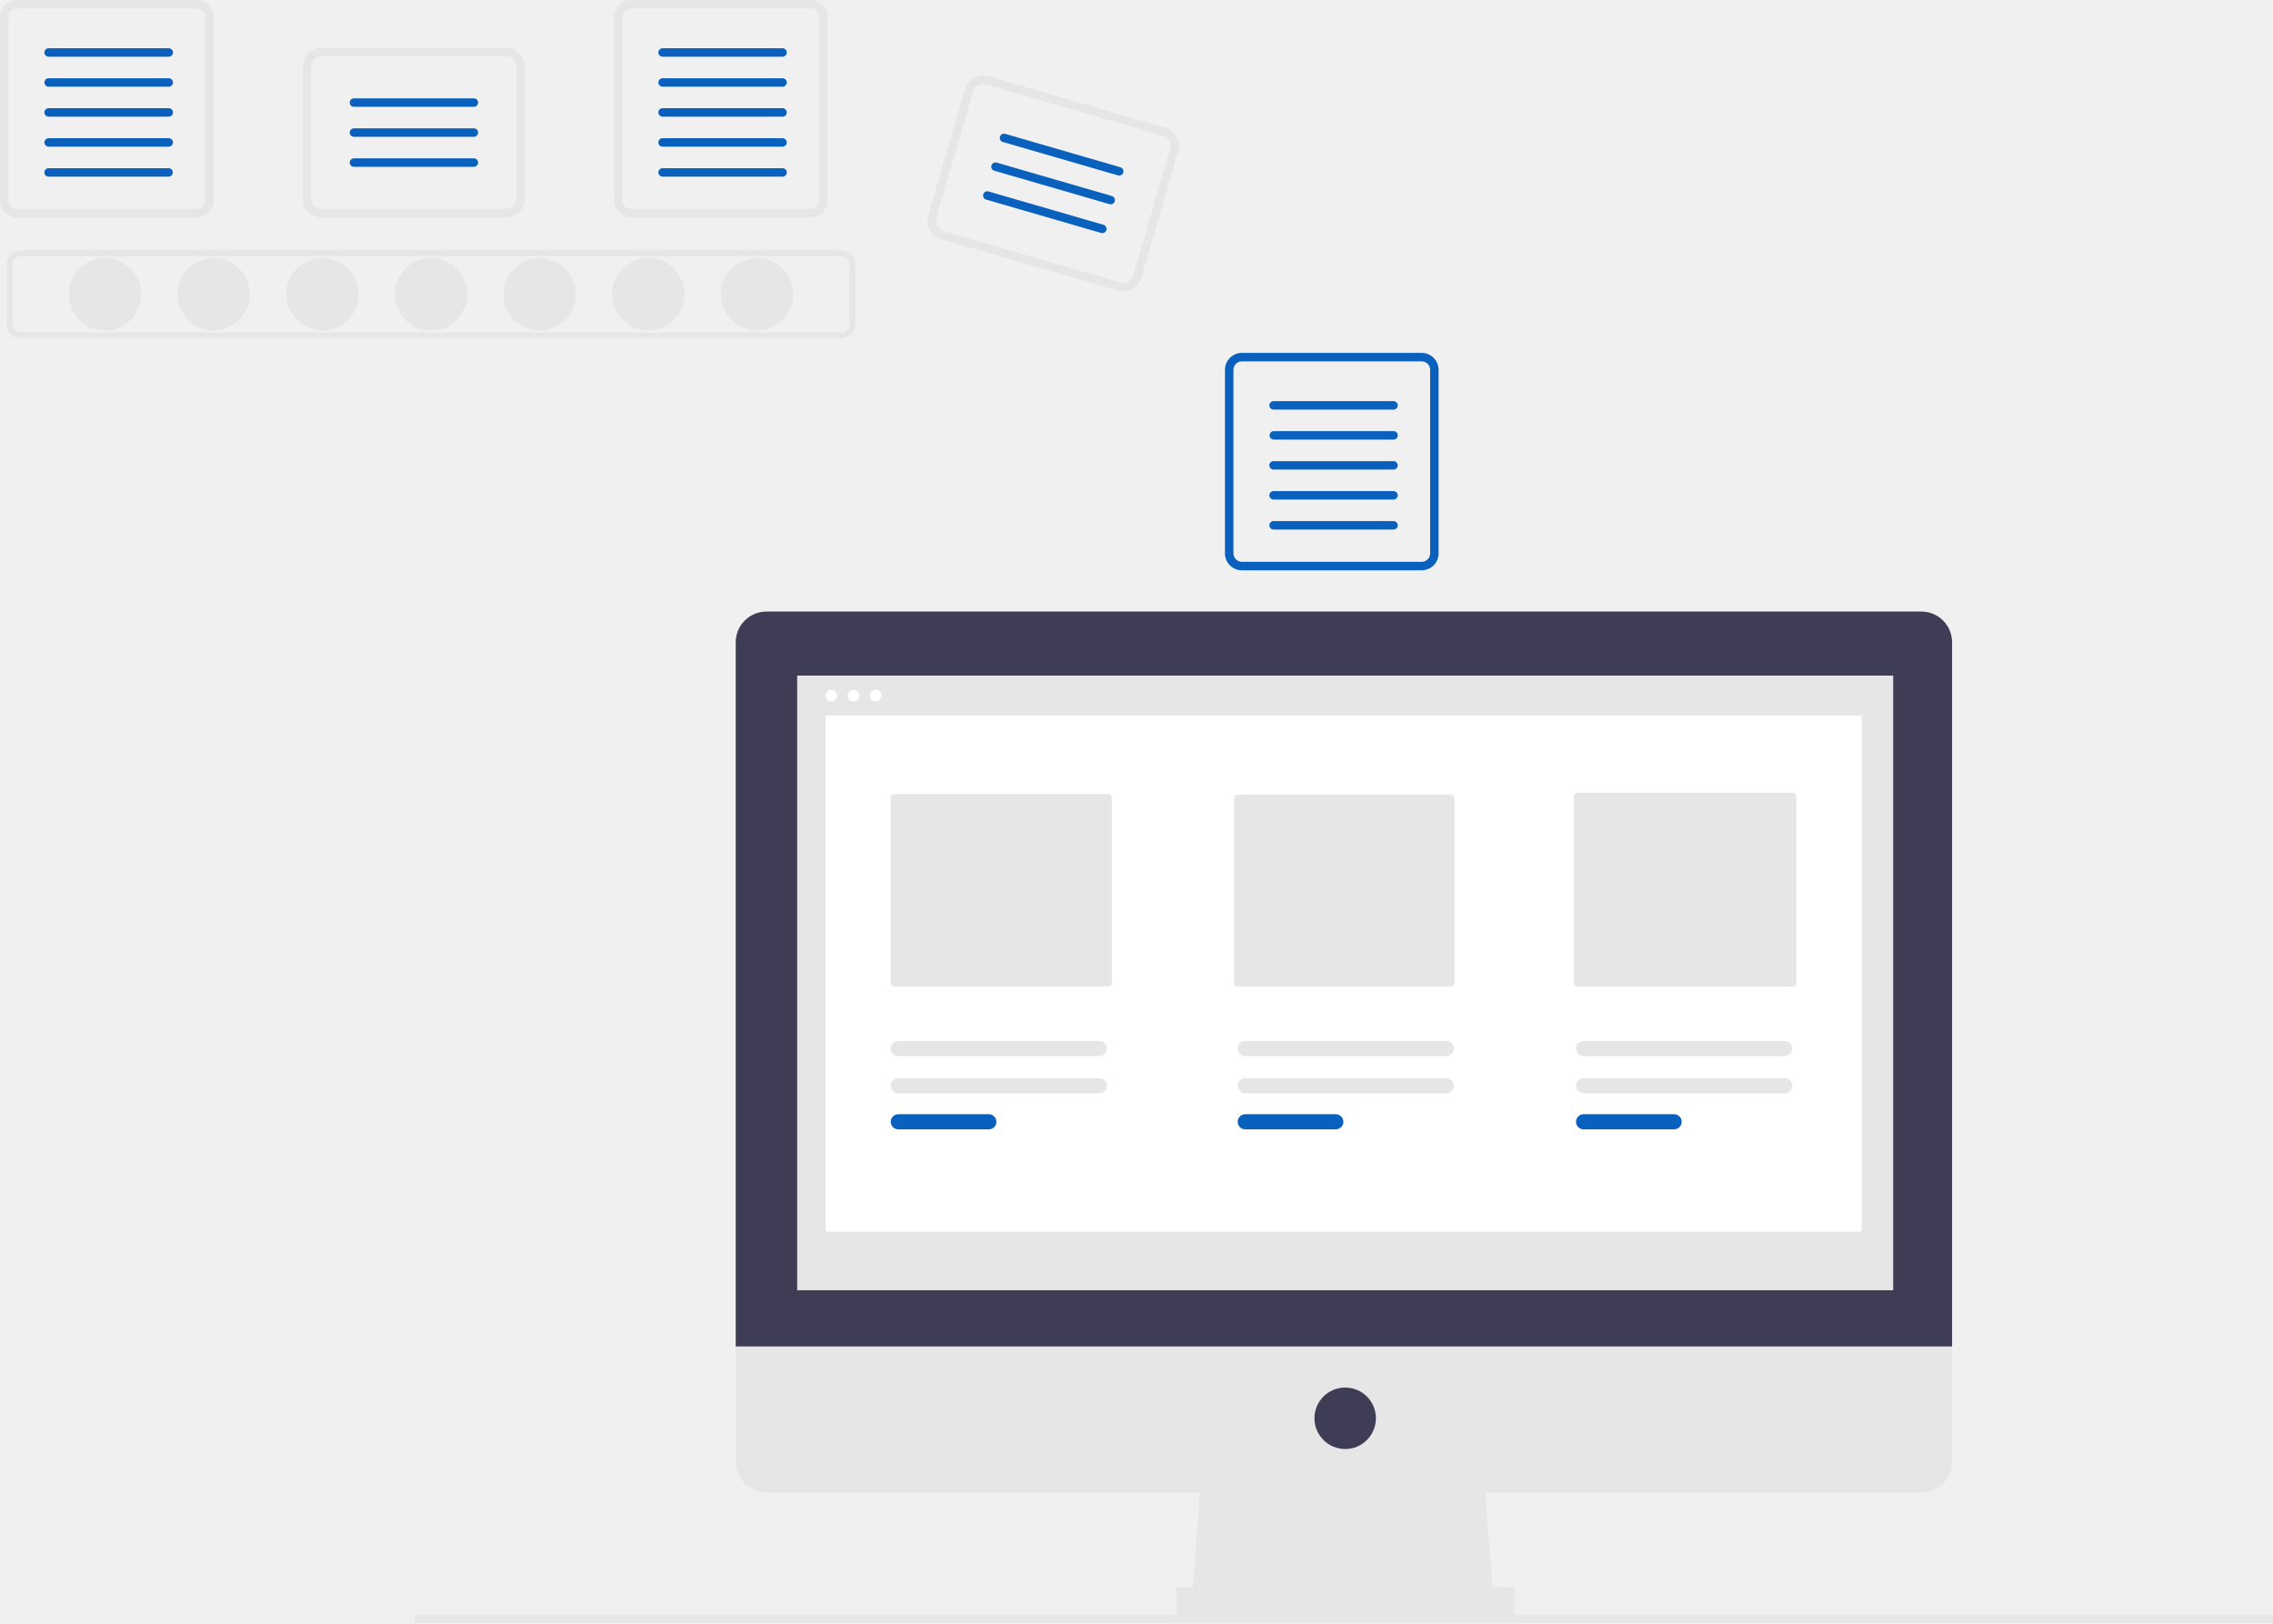
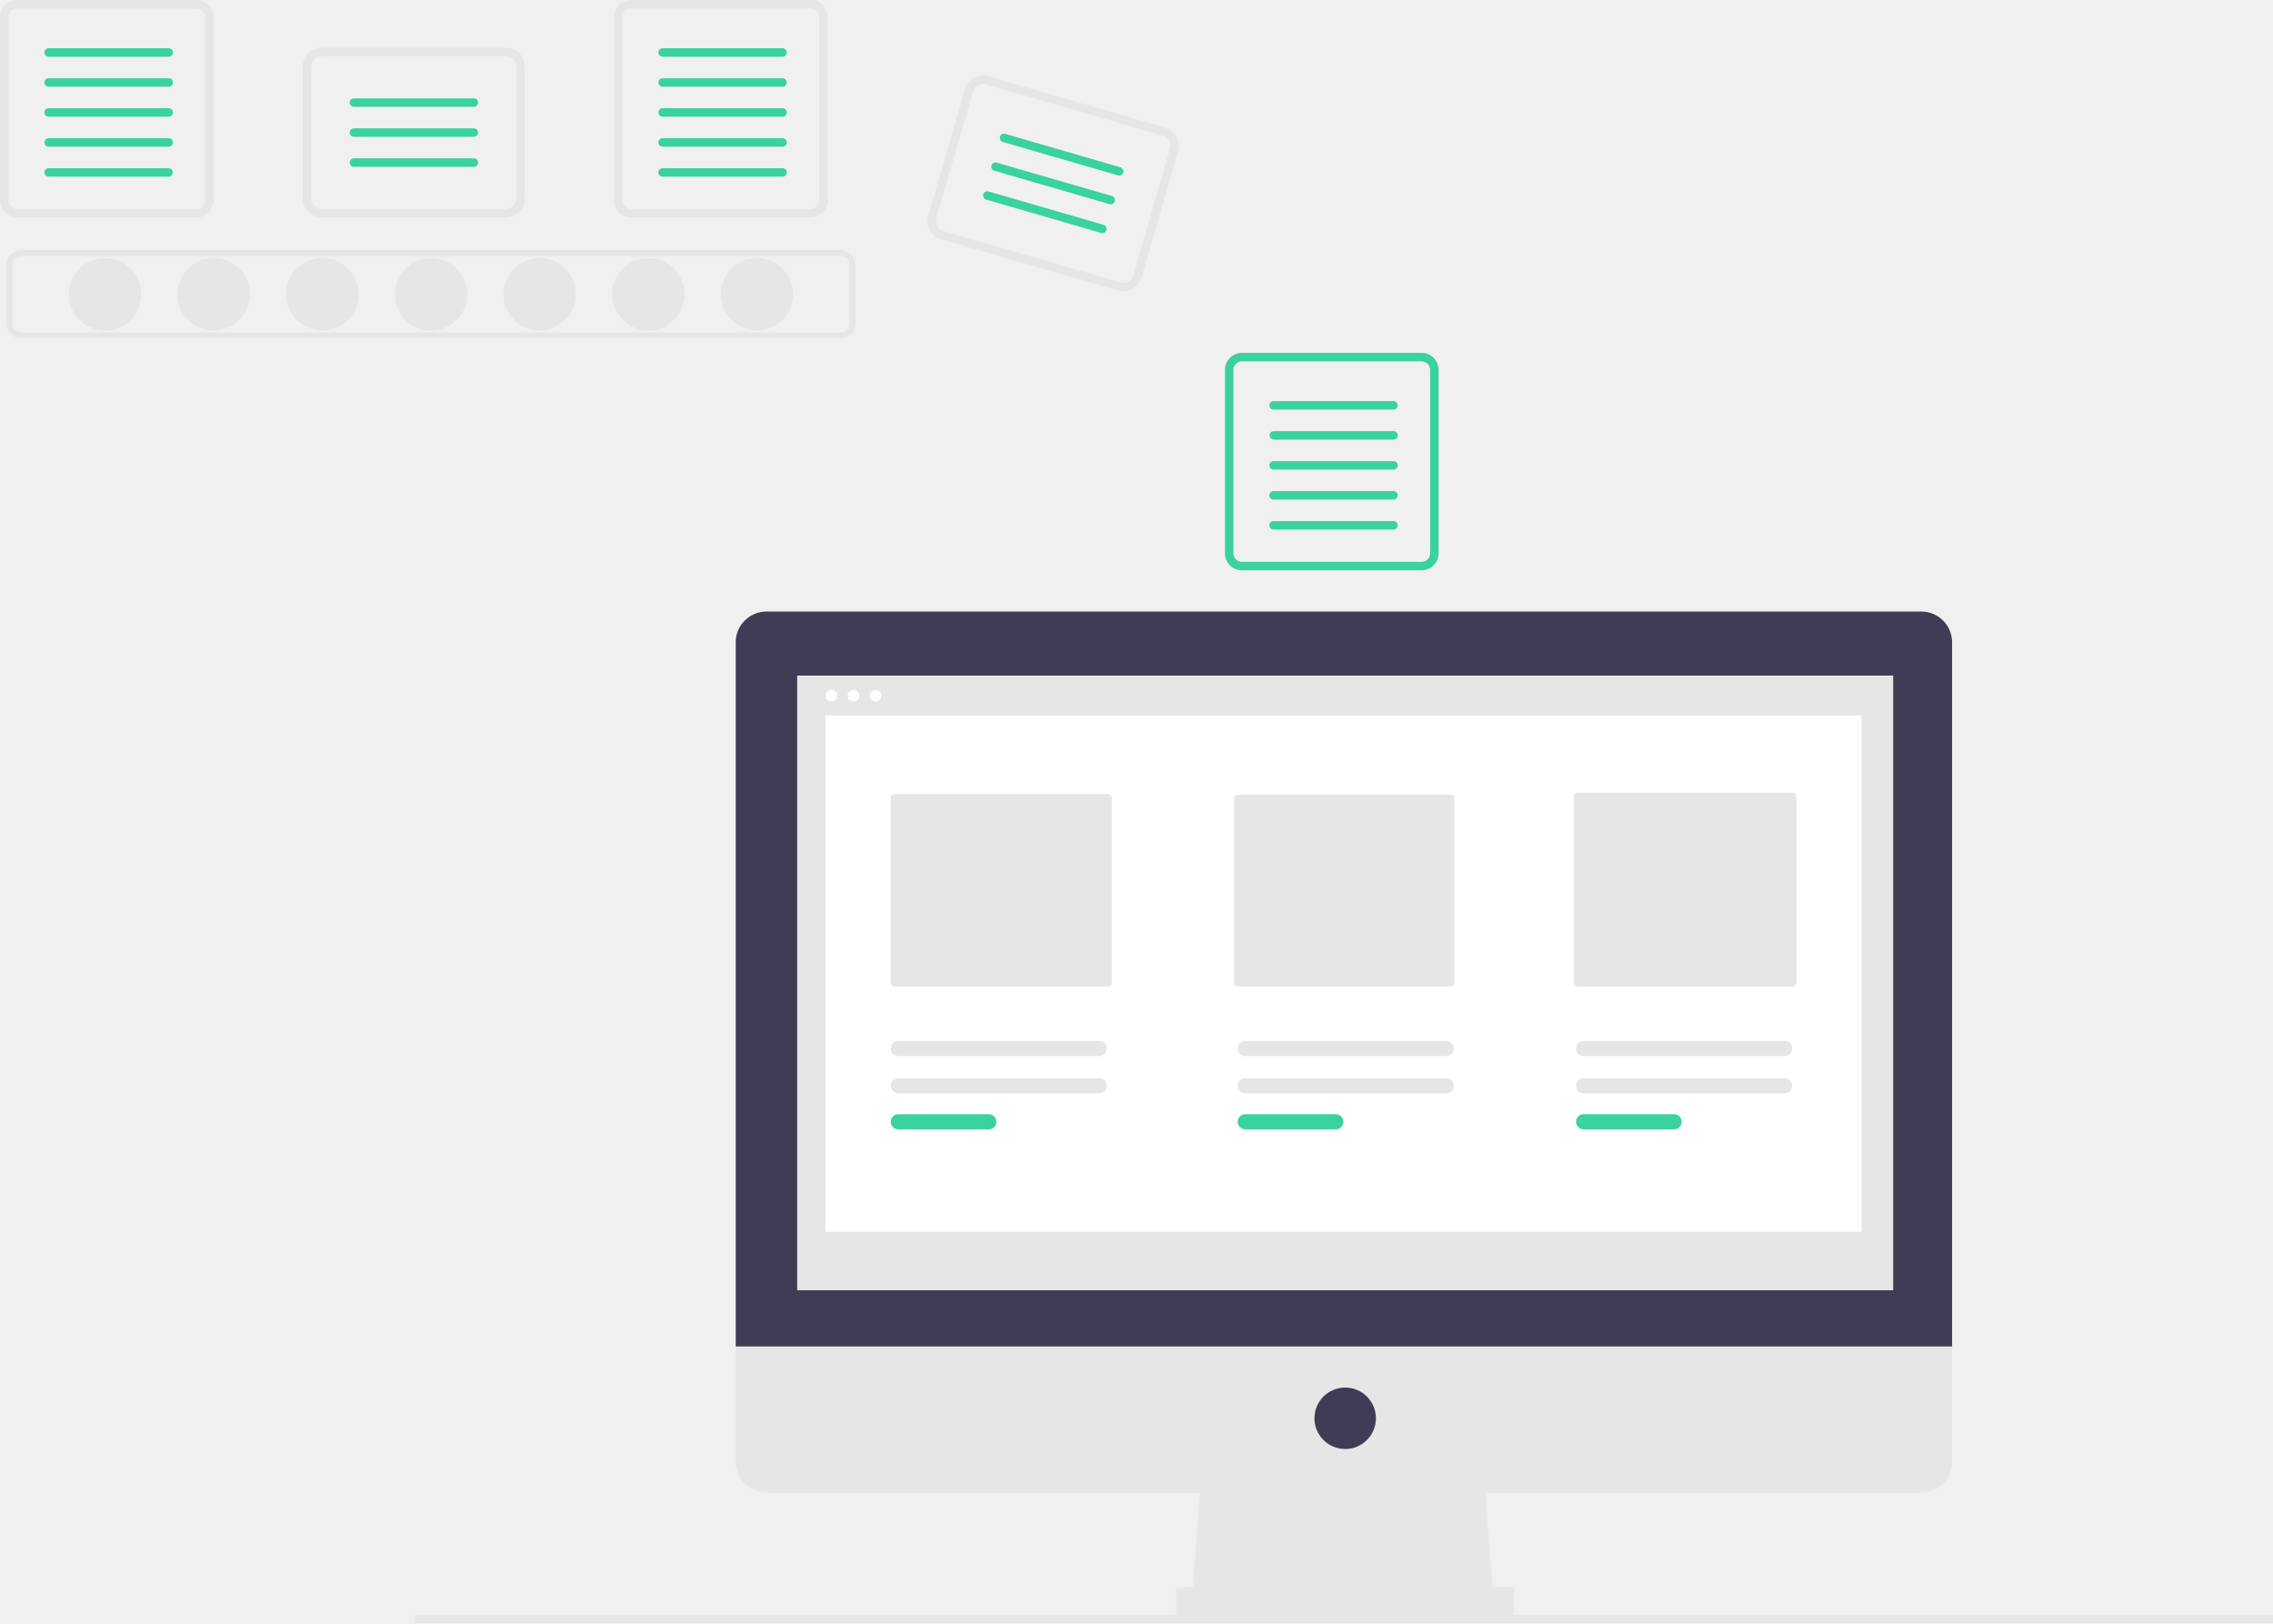
<svg xmlns="http://www.w3.org/2000/svg" id="e4fde902-34f0-42ac-83bb-70aac2088463" data-name="Layer 1" width="855.418" height="610.775" viewBox="0 0 855.418 610.775">
  <circle cx="39.536" cy="110.727" r="13.631" fill="#e6e6e6" />
  <circle cx="80.428" cy="110.727" r="13.631" fill="#e6e6e6" />
  <circle cx="121.319" cy="110.727" r="13.631" fill="#e6e6e6" />
  <circle cx="162.211" cy="110.727" r="13.631" fill="#e6e6e6" />
  <circle cx="203.103" cy="110.727" r="13.631" fill="#e6e6e6" />
  <circle cx="243.994" cy="110.727" r="13.631" fill="#e6e6e6" />
  <circle cx="284.886" cy="110.727" r="13.631" fill="#e6e6e6" />
  <path d="M488.674,271.938H180.329a5.553,5.553,0,0,1-5.547-5.547V244.287a5.553,5.553,0,0,1,5.547-5.547H488.674a5.553,5.553,0,0,1,5.547,5.547V266.391A5.553,5.553,0,0,1,488.674,271.938ZM180.329,240.959a3.332,3.332,0,0,0-3.328,3.328V266.391a3.332,3.332,0,0,0,3.328,3.328H488.674a3.332,3.332,0,0,0,3.328-3.328V244.287a3.332,3.332,0,0,0-3.328-3.328Z" transform="translate(-172.2908 -144.6123)" fill="#e6e6e6" />
  <path d="M246.317,147.799a3.191,3.191,0,0,1,3.187,3.187V220.049a3.191,3.191,0,0,1-3.187,3.187h-67.652a3.191,3.191,0,0,1-3.187-3.187V150.986a3.191,3.191,0,0,1,3.187-3.187h67.652m0-3.187h-67.652a6.374,6.374,0,0,0-6.374,6.374V220.049a6.374,6.374,0,0,0,6.374,6.374h67.652a6.374,6.374,0,0,0,6.374-6.374V150.986a6.374,6.374,0,0,0-6.374-6.374Z" transform="translate(-172.2908 -144.6123)" fill="#e6e6e6" />
-   <path d="M235.765,165.953H190.628a1.594,1.594,0,1,1,0-3.187h45.137a1.594,1.594,0,1,1,0,3.187Z" transform="translate(-172.2908 -144.6123)" fill="#0960bd" />
-   <path d="M235.765,177.238H190.628a1.594,1.594,0,1,1,0-3.187h45.137a1.594,1.594,0,1,1,0,3.187Z" transform="translate(-172.2908 -144.6123)" fill="#0960bd" />
-   <path d="M235.765,188.521H190.628a1.594,1.594,0,1,1,0-3.187h45.137a1.594,1.594,0,1,1,0,3.187Z" transform="translate(-172.2908 -144.6123)" fill="#0960bd" />
-   <path d="M235.765,199.806H190.628a1.594,1.594,0,1,1,0-3.187h45.137a1.594,1.594,0,1,1,0,3.187Z" transform="translate(-172.2908 -144.6123)" fill="#0960bd" />
-   <path d="M235.765,211.091H190.628a1.594,1.594,0,1,1,0-3.187h45.137a1.594,1.594,0,0,1,0,3.187Z" transform="translate(-172.2908 -144.6123)" fill="#0960bd" />
+   <path d="M235.765,165.953H190.628a1.594,1.594,0,1,1,0-3.187h45.137a1.594,1.594,0,1,1,0,3.187Z" transform="translate(-172.2908 -144.6123)" fill="#3ad29f" />
+   <path d="M235.765,177.238H190.628a1.594,1.594,0,1,1,0-3.187h45.137a1.594,1.594,0,1,1,0,3.187Z" transform="translate(-172.2908 -144.6123)" fill="#3ad29f" />
+   <path d="M235.765,188.521H190.628a1.594,1.594,0,1,1,0-3.187h45.137a1.594,1.594,0,1,1,0,3.187Z" transform="translate(-172.2908 -144.6123)" fill="#3ad29f" />
+   <path d="M235.765,199.806H190.628a1.594,1.594,0,1,1,0-3.187h45.137a1.594,1.594,0,1,1,0,3.187Z" transform="translate(-172.2908 -144.6123)" fill="#3ad29f" />
+   <path d="M235.765,211.091H190.628a1.594,1.594,0,1,1,0-3.187h45.137a1.594,1.594,0,0,1,0,3.187Z" transform="translate(-172.2908 -144.6123)" fill="#3ad29f" />
  <path d="M477.378,147.799a3.191,3.191,0,0,1,3.187,3.187V220.049a3.191,3.191,0,0,1-3.187,3.187h-67.652a3.191,3.191,0,0,1-3.187-3.187V150.986a3.191,3.191,0,0,1,3.187-3.187h67.652m0-3.187h-67.652a6.374,6.374,0,0,0-6.374,6.374V220.049a6.374,6.374,0,0,0,6.374,6.374h67.652a6.374,6.374,0,0,0,6.374-6.374V150.986a6.374,6.374,0,0,0-6.374-6.374Z" transform="translate(-172.2908 -144.6123)" fill="#e6e6e6" />
-   <path d="M466.826,165.953H421.689a1.594,1.594,0,1,1,0-3.187h45.137a1.594,1.594,0,0,1,0,3.187Z" transform="translate(-172.2908 -144.6123)" fill="#0960bd" />
-   <path d="M466.826,177.238H421.689a1.594,1.594,0,1,1,0-3.187h45.137a1.594,1.594,0,0,1,0,3.187Z" transform="translate(-172.2908 -144.6123)" fill="#0960bd" />
-   <path d="M466.826,188.521H421.689a1.594,1.594,0,1,1,0-3.187h45.137a1.594,1.594,0,0,1,0,3.187Z" transform="translate(-172.2908 -144.6123)" fill="#0960bd" />
-   <path d="M466.826,199.806H421.689a1.594,1.594,0,1,1,0-3.187h45.137a1.594,1.594,0,0,1,0,3.187Z" transform="translate(-172.2908 -144.6123)" fill="#0960bd" />
-   <path d="M466.826,211.091H421.689a1.594,1.594,0,1,1,0-3.187h45.137a1.594,1.594,0,0,1,0,3.187Z" transform="translate(-172.2908 -144.6123)" fill="#0960bd" />
-   <path d="M707.317,280.591a3.191,3.191,0,0,1,3.187,3.187v69.063a3.191,3.191,0,0,1-3.187,3.187H639.665a3.191,3.191,0,0,1-3.187-3.187V283.778a3.191,3.191,0,0,1,3.187-3.187h67.652m0-3.187H639.665a6.374,6.374,0,0,0-6.374,6.374v69.063a6.374,6.374,0,0,0,6.374,6.374h67.652a6.374,6.374,0,0,0,6.374-6.374V283.778a6.374,6.374,0,0,0-6.374-6.374Z" transform="translate(-172.2908 -144.6123)" fill="#0960bd" />
-   <path d="M696.765,298.744H651.628a1.594,1.594,0,1,1,0-3.187h45.137a1.594,1.594,0,0,1,0,3.187Z" transform="translate(-172.2908 -144.6123)" fill="#0960bd" />
-   <path d="M696.765,310.029H651.628a1.594,1.594,0,0,1,0-3.187h45.137a1.594,1.594,0,0,1,0,3.187Z" transform="translate(-172.2908 -144.6123)" fill="#0960bd" />
-   <path d="M696.765,321.313H651.628a1.594,1.594,0,1,1,0-3.187h45.137a1.594,1.594,0,0,1,0,3.187Z" transform="translate(-172.2908 -144.6123)" fill="#0960bd" />
-   <path d="M696.765,332.597H651.628a1.594,1.594,0,1,1,0-3.187h45.137a1.594,1.594,0,0,1,0,3.187Z" transform="translate(-172.2908 -144.6123)" fill="#0960bd" />
-   <path d="M696.765,343.882H651.628a1.594,1.594,0,1,1,0-3.187h45.137a1.594,1.594,0,0,1,0,3.187Z" transform="translate(-172.2908 -144.6123)" fill="#0960bd" />
+   <path d="M466.826,165.953H421.689a1.594,1.594,0,1,1,0-3.187h45.137a1.594,1.594,0,0,1,0,3.187Z" transform="translate(-172.2908 -144.6123)" fill="#3ad29f" />
+   <path d="M466.826,177.238H421.689a1.594,1.594,0,1,1,0-3.187h45.137a1.594,1.594,0,0,1,0,3.187Z" transform="translate(-172.2908 -144.6123)" fill="#3ad29f" />
+   <path d="M466.826,188.521H421.689a1.594,1.594,0,1,1,0-3.187h45.137a1.594,1.594,0,0,1,0,3.187Z" transform="translate(-172.2908 -144.6123)" fill="#3ad29f" />
+   <path d="M466.826,199.806H421.689a1.594,1.594,0,1,1,0-3.187h45.137a1.594,1.594,0,0,1,0,3.187Z" transform="translate(-172.2908 -144.6123)" fill="#3ad29f" />
+   <path d="M466.826,211.091H421.689a1.594,1.594,0,1,1,0-3.187h45.137a1.594,1.594,0,0,1,0,3.187Z" transform="translate(-172.2908 -144.6123)" fill="#3ad29f" />
+   <path d="M707.317,280.591a3.191,3.191,0,0,1,3.187,3.187v69.063a3.191,3.191,0,0,1-3.187,3.187H639.665a3.191,3.191,0,0,1-3.187-3.187V283.778a3.191,3.191,0,0,1,3.187-3.187h67.652m0-3.187H639.665a6.374,6.374,0,0,0-6.374,6.374v69.063a6.374,6.374,0,0,0,6.374,6.374h67.652a6.374,6.374,0,0,0,6.374-6.374V283.778a6.374,6.374,0,0,0-6.374-6.374Z" transform="translate(-172.2908 -144.6123)" fill="#3ad29f" />
+   <path d="M696.765,298.744H651.628a1.594,1.594,0,1,1,0-3.187h45.137a1.594,1.594,0,0,1,0,3.187Z" transform="translate(-172.2908 -144.6123)" fill="#3ad29f" />
+   <path d="M696.765,310.029H651.628a1.594,1.594,0,0,1,0-3.187h45.137a1.594,1.594,0,0,1,0,3.187Z" transform="translate(-172.2908 -144.6123)" fill="#3ad29f" />
+   <path d="M696.765,321.313H651.628a1.594,1.594,0,1,1,0-3.187h45.137a1.594,1.594,0,0,1,0,3.187Z" transform="translate(-172.2908 -144.6123)" fill="#3ad29f" />
+   <path d="M696.765,332.597H651.628a1.594,1.594,0,1,1,0-3.187h45.137a1.594,1.594,0,0,1,0,3.187Z" transform="translate(-172.2908 -144.6123)" fill="#3ad29f" />
+   <path d="M696.765,343.882H651.628a1.594,1.594,0,1,1,0-3.187h45.137a1.594,1.594,0,0,1,0,3.187Z" transform="translate(-172.2908 -144.6123)" fill="#3ad29f" />
  <path d="M362.733,226.423H293.309a7.09,7.09,0,0,1-7.081-7.081V169.665a7.09,7.09,0,0,1,7.081-7.082h69.423a7.09,7.09,0,0,1,7.082,7.082V219.342A7.09,7.09,0,0,1,362.733,226.423ZM293.309,165.77a3.899,3.899,0,0,0-3.894,3.895V219.342a3.899,3.899,0,0,0,3.894,3.894h69.423a3.899,3.899,0,0,0,3.895-3.894V169.665a3.9,3.9,0,0,0-3.895-3.895Z" transform="translate(-172.2908 -144.6123)" fill="#e6e6e6" />
-   <path d="M350.59,184.812H305.453a1.594,1.594,0,0,1,0-3.187H350.59a1.594,1.594,0,1,1,0,3.187Z" transform="translate(-172.2908 -144.6123)" fill="#0960bd" />
-   <path d="M350.59,196.097H305.453a1.594,1.594,0,0,1,0-3.187H350.59a1.594,1.594,0,1,1,0,3.187Z" transform="translate(-172.2908 -144.6123)" fill="#0960bd" />
-   <path d="M350.59,207.381H305.453a1.594,1.594,0,0,1,0-3.187H350.59a1.594,1.594,0,1,1,0,3.187Z" transform="translate(-172.2908 -144.6123)" fill="#0960bd" />
+   <path d="M350.59,184.812H305.453a1.594,1.594,0,0,1,0-3.187H350.59a1.594,1.594,0,1,1,0,3.187Z" transform="translate(-172.2908 -144.6123)" fill="#3ad29f" />
+   <path d="M350.59,196.097H305.453a1.594,1.594,0,0,1,0-3.187H350.59a1.594,1.594,0,1,1,0,3.187Z" transform="translate(-172.2908 -144.6123)" fill="#3ad29f" />
+   <path d="M350.59,207.381H305.453a1.594,1.594,0,0,1,0-3.187H350.59a1.594,1.594,0,1,1,0,3.187Z" transform="translate(-172.2908 -144.6123)" fill="#3ad29f" />
  <path d="M593.091,253.95,526.415,234.614a7.09,7.09,0,0,1-4.829-8.774l13.836-47.711a7.09,7.09,0,0,1,8.774-4.83l66.676,19.336a7.09,7.09,0,0,1,4.829,8.774l-13.836,47.711A7.09,7.09,0,0,1,593.091,253.95Zm-49.783-77.589a3.899,3.899,0,0,0-4.825,2.656L524.647,226.728a3.899,3.899,0,0,0,2.656,4.825l66.676,19.336a3.899,3.899,0,0,0,4.826-2.655l13.836-47.711a3.9,3.9,0,0,0-2.656-4.826Z" transform="translate(-172.2908 -144.6123)" fill="#e6e6e6" />
-   <path d="M593.018,210.604l-43.351-12.572a1.594,1.594,0,0,1,.888-3.061L593.906,207.543a1.594,1.594,0,1,1-.888,3.061Z" transform="translate(-172.2908 -144.6123)" fill="#0960bd" />
-   <path d="M589.875,221.442,546.524,208.87a1.594,1.594,0,1,1,.888-3.061L590.763,218.381a1.594,1.594,0,0,1-.888,3.061Z" transform="translate(-172.2908 -144.6123)" fill="#0960bd" />
-   <path d="M586.732,232.28l-43.351-12.572a1.594,1.594,0,0,1,.888-3.061l43.351,12.572a1.594,1.594,0,0,1-.888,3.061Z" transform="translate(-172.2908 -144.6123)" fill="#0960bd" />
+   <path d="M593.018,210.604l-43.351-12.572a1.594,1.594,0,0,1,.888-3.061L593.906,207.543a1.594,1.594,0,1,1-.888,3.061Z" transform="translate(-172.2908 -144.6123)" fill="#3ad29f" />
+   <path d="M589.875,221.442,546.524,208.87a1.594,1.594,0,1,1,.888-3.061L590.763,218.381a1.594,1.594,0,0,1-.888,3.061Z" transform="translate(-172.2908 -144.6123)" fill="#3ad29f" />
+   <path d="M586.732,232.28l-43.351-12.572a1.594,1.594,0,0,1,.888-3.061l43.351,12.572a1.594,1.594,0,0,1-.888,3.061Z" transform="translate(-172.2908 -144.6123)" fill="#3ad29f" />
  <rect x="156.106" y="607.775" width="699.312" height="3" fill="#e6e6e6" />
  <polygon points="562.14 603.085 448.421 603.085 452.276 552.973 558.285 552.973 562.14 603.085" fill="#e6e6e6" />
  <rect x="442.639" y="597.303" width="127.21" height="11.565" fill="#e6e6e6" />
  <path d="M895.371,374.74H460.735a11.565,11.565,0,0,0-11.565,11.565h0V651.327H906.935V386.305a11.565,11.565,0,0,0-11.565-11.565Z" transform="translate(-172.2908 -144.6123)" fill="#3f3d56" />
  <path d="M449.171,651.327v43.367a11.565,11.565,0,0,0,11.565,11.565H895.371a11.565,11.565,0,0,0,11.565-11.565h0V651.327Z" transform="translate(-172.2908 -144.6123)" fill="#e6e6e6" />
  <rect x="300.009" y="254.221" width="412.47" height="231.292" fill="#e6e6e6" />
  <circle cx="506.244" cy="533.698" r="11.565" fill="#3f3d56" />
  <circle cx="312.87" cy="261.795" r="2.195" fill="#fff" />
  <circle cx="321.2" cy="261.795" r="2.195" fill="#fff" />
  <circle cx="329.531" cy="261.795" r="2.195" fill="#fff" />
  <rect x="310.675" y="269.253" width="389.916" height="194.247" fill="#fff" />
  <path d="M508.885,443.411a1.38,1.38,0,0,0-1.378,1.378v69.676a1.38,1.38,0,0,0,1.378,1.378H589.349a1.38,1.38,0,0,0,1.378-1.378V444.79a1.38,1.38,0,0,0-1.378-1.378Z" transform="translate(-172.2908 -144.6123)" fill="#e6e6e6" />
  <path d="M638.081,443.635a1.38,1.38,0,0,0-1.379,1.378v69.452a1.38,1.38,0,0,0,1.379,1.378h80.208a1.38,1.38,0,0,0,1.378-1.378V445.014a1.38,1.38,0,0,0-1.378-1.378Z" transform="translate(-172.2908 -144.6123)" fill="#e6e6e6" />
  <path d="M765.922,442.907a1.38,1.38,0,0,0-1.378,1.378v70.18a1.38,1.38,0,0,0,1.378,1.378h81.042a1.38,1.38,0,0,0,1.378-1.378V444.286a1.38,1.38,0,0,0-1.378-1.378Z" transform="translate(-172.2908 -144.6123)" fill="#e6e6e6" />
  <path d="M510.356,550.333a2.85,2.85,0,0,0,0,5.7h75.652a2.85,2.85,0,0,0,0-5.7Z" transform="translate(-172.2908 -144.6123)" fill="#e6e6e6" />
-   <path d="M510.356,563.889a2.85,2.85,0,0,0,0,5.7h34.062a2.85,2.85,0,0,0,0-5.7Z" transform="translate(-172.2908 -144.6123)" fill="#0960bd" />
+   <path d="M510.356,563.889a2.85,2.85,0,0,0,0,5.7h34.062a2.85,2.85,0,0,0,0-5.7Z" transform="translate(-172.2908 -144.6123)" fill="#3ad29f" />
  <path d="M640.94,550.333a2.85,2.85,0,0,0,0,5.7h75.652a2.85,2.85,0,0,0,0-5.7Z" transform="translate(-172.2908 -144.6123)" fill="#e6e6e6" />
-   <path d="M640.94,563.889a2.85,2.85,0,0,0,0,5.7h34.062a2.85,2.85,0,0,0,0-5.7Z" transform="translate(-172.2908 -144.6123)" fill="#0960bd" />
+   <path d="M640.94,563.889a2.85,2.85,0,0,0,0,5.7h34.062a2.85,2.85,0,0,0,0-5.7Z" transform="translate(-172.2908 -144.6123)" fill="#3ad29f" />
  <path d="M768.26,550.333a2.85,2.85,0,0,0,0,5.7h75.652a2.85,2.85,0,0,0,0-5.7Z" transform="translate(-172.2908 -144.6123)" fill="#e6e6e6" />
  <path d="M510.356,536.333a2.85,2.85,0,0,0,0,5.7h75.652a2.85,2.85,0,0,0,0-5.7Z" transform="translate(-172.2908 -144.6123)" fill="#e6e6e6" />
  <path d="M640.94,536.333a2.85,2.85,0,0,0,0,5.7h75.652a2.85,2.85,0,0,0,0-5.7Z" transform="translate(-172.2908 -144.6123)" fill="#e6e6e6" />
  <path d="M768.26,536.333a2.85,2.85,0,0,0,0,5.7h75.652a2.85,2.85,0,0,0,0-5.7Z" transform="translate(-172.2908 -144.6123)" fill="#e6e6e6" />
-   <path d="M768.26,563.889a2.85,2.85,0,0,0,0,5.7H802.322a2.85,2.85,0,0,0,0-5.7Z" transform="translate(-172.2908 -144.6123)" fill="#0960bd" />
+   <path d="M768.26,563.889a2.85,2.85,0,0,0,0,5.7H802.322a2.85,2.85,0,0,0,0-5.7Z" transform="translate(-172.2908 -144.6123)" fill="#3ad29f" />
</svg>
